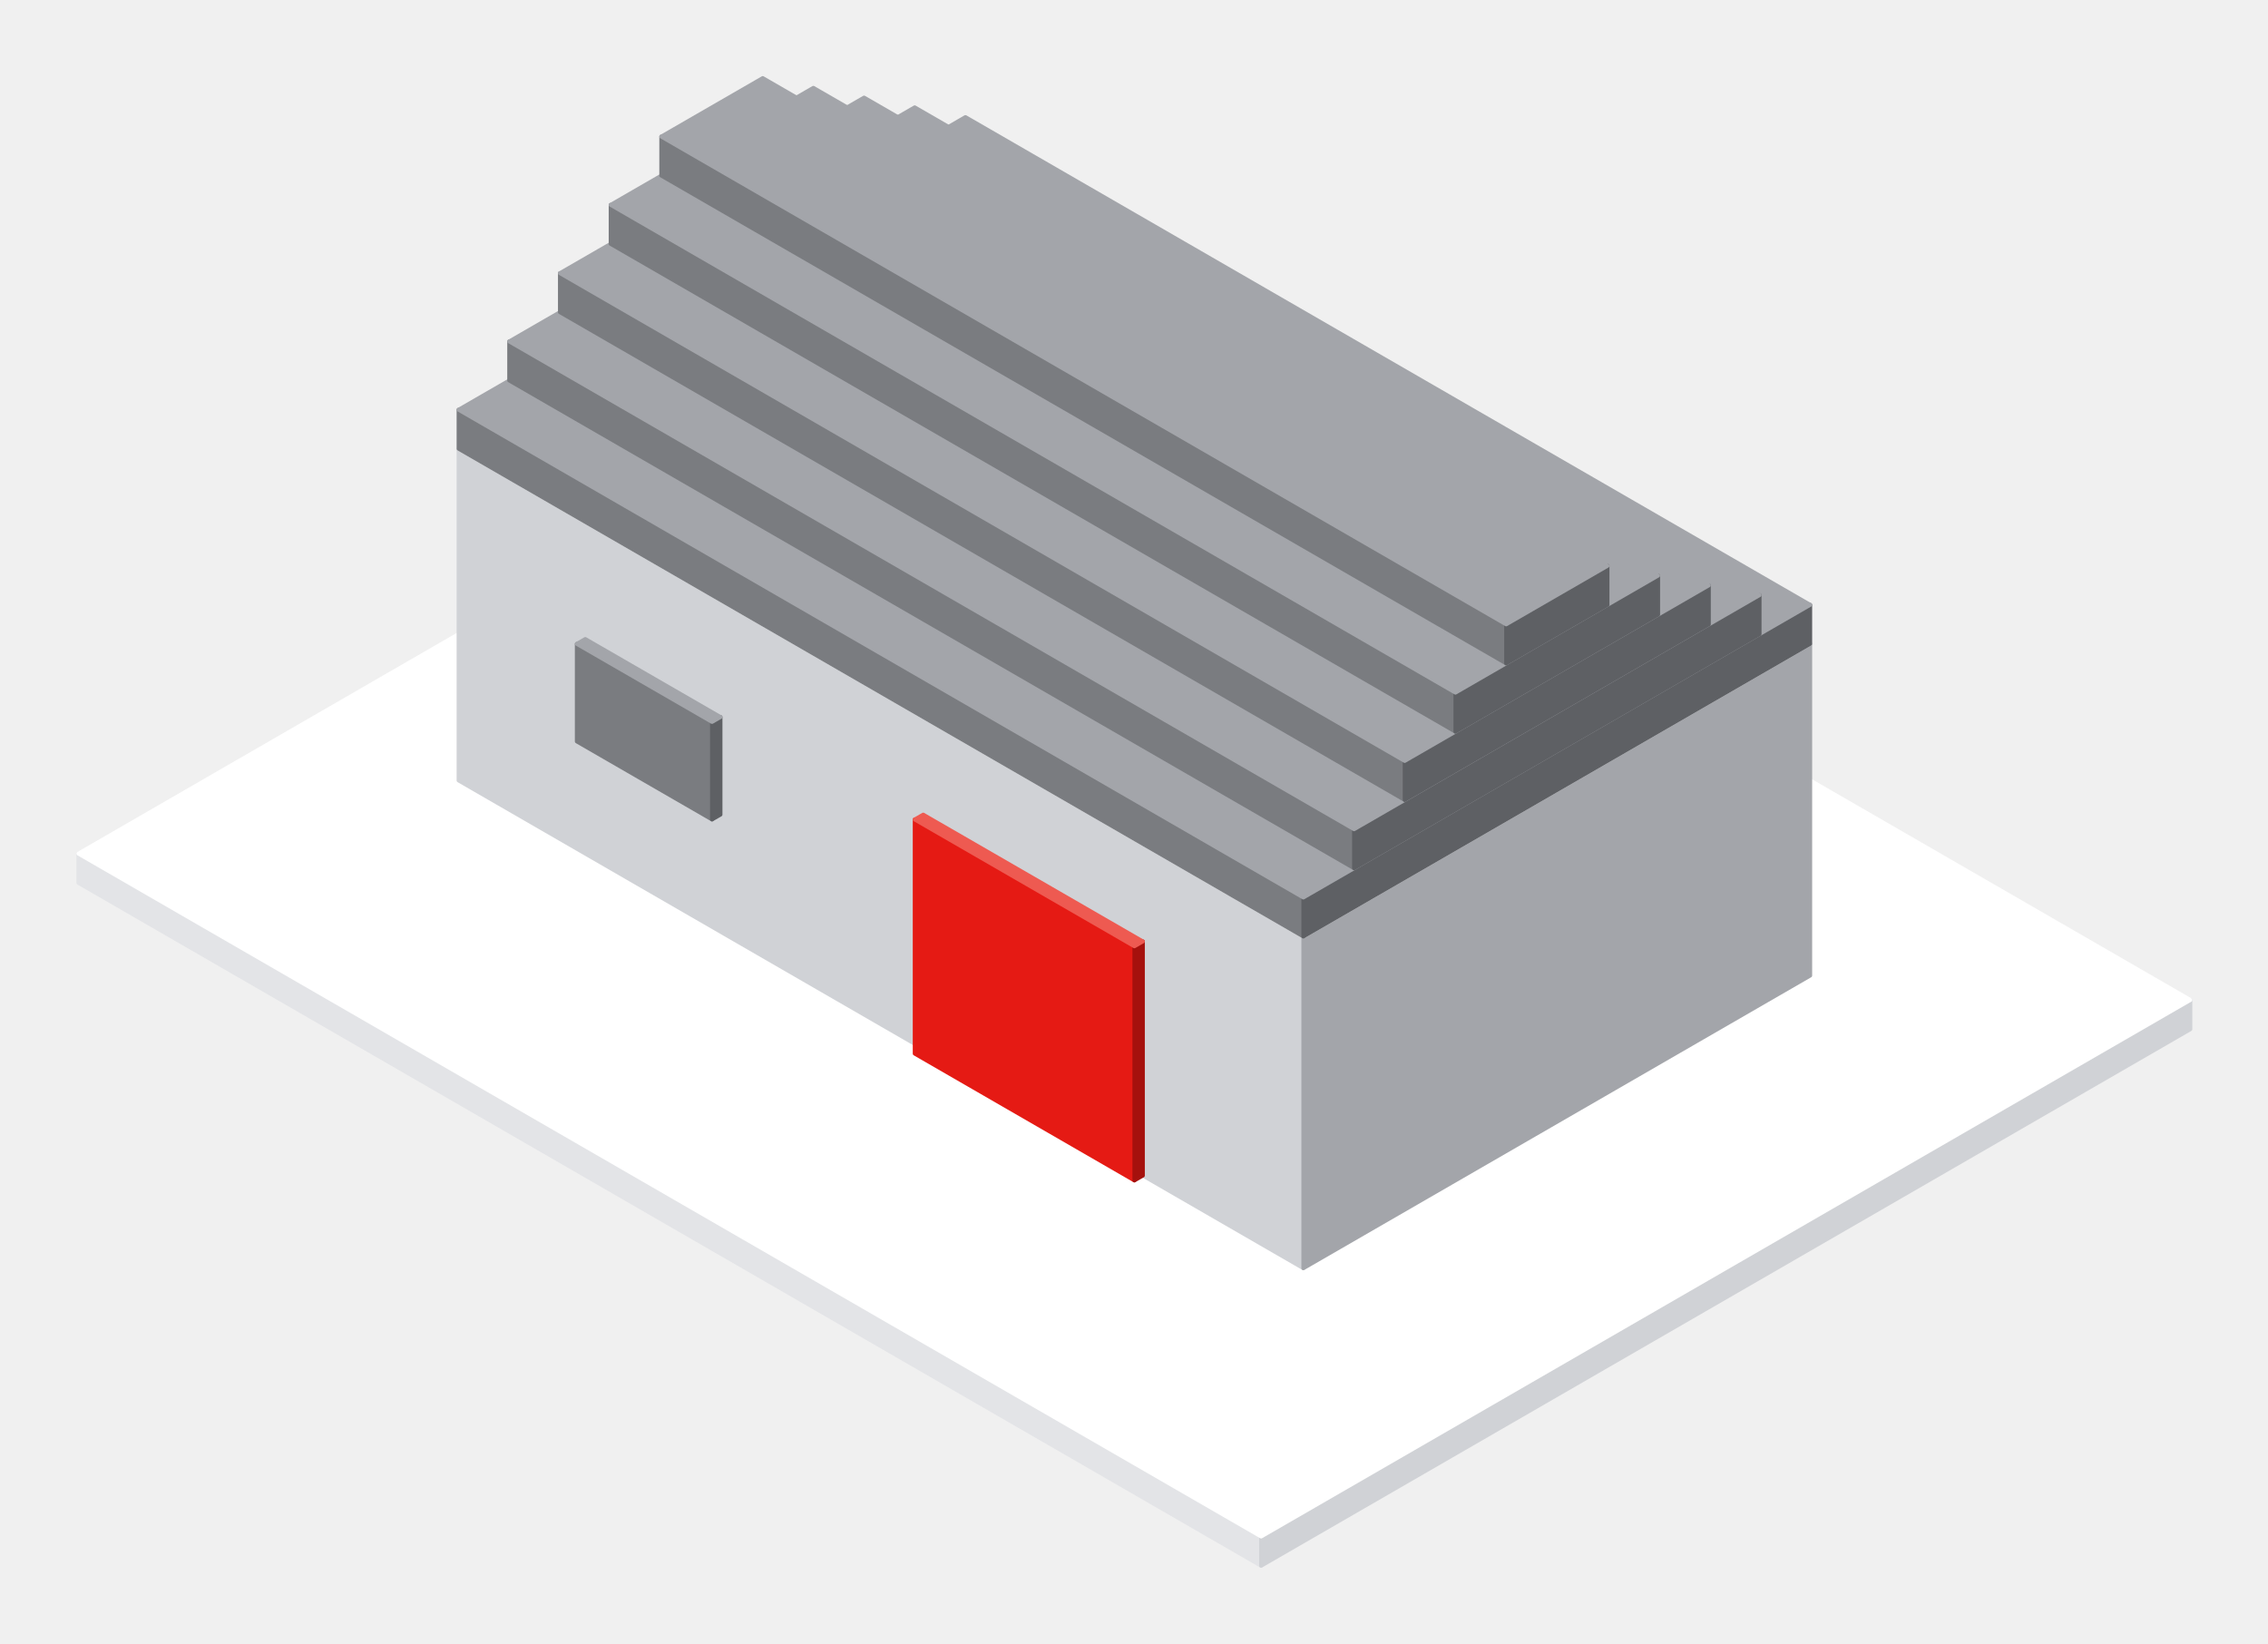
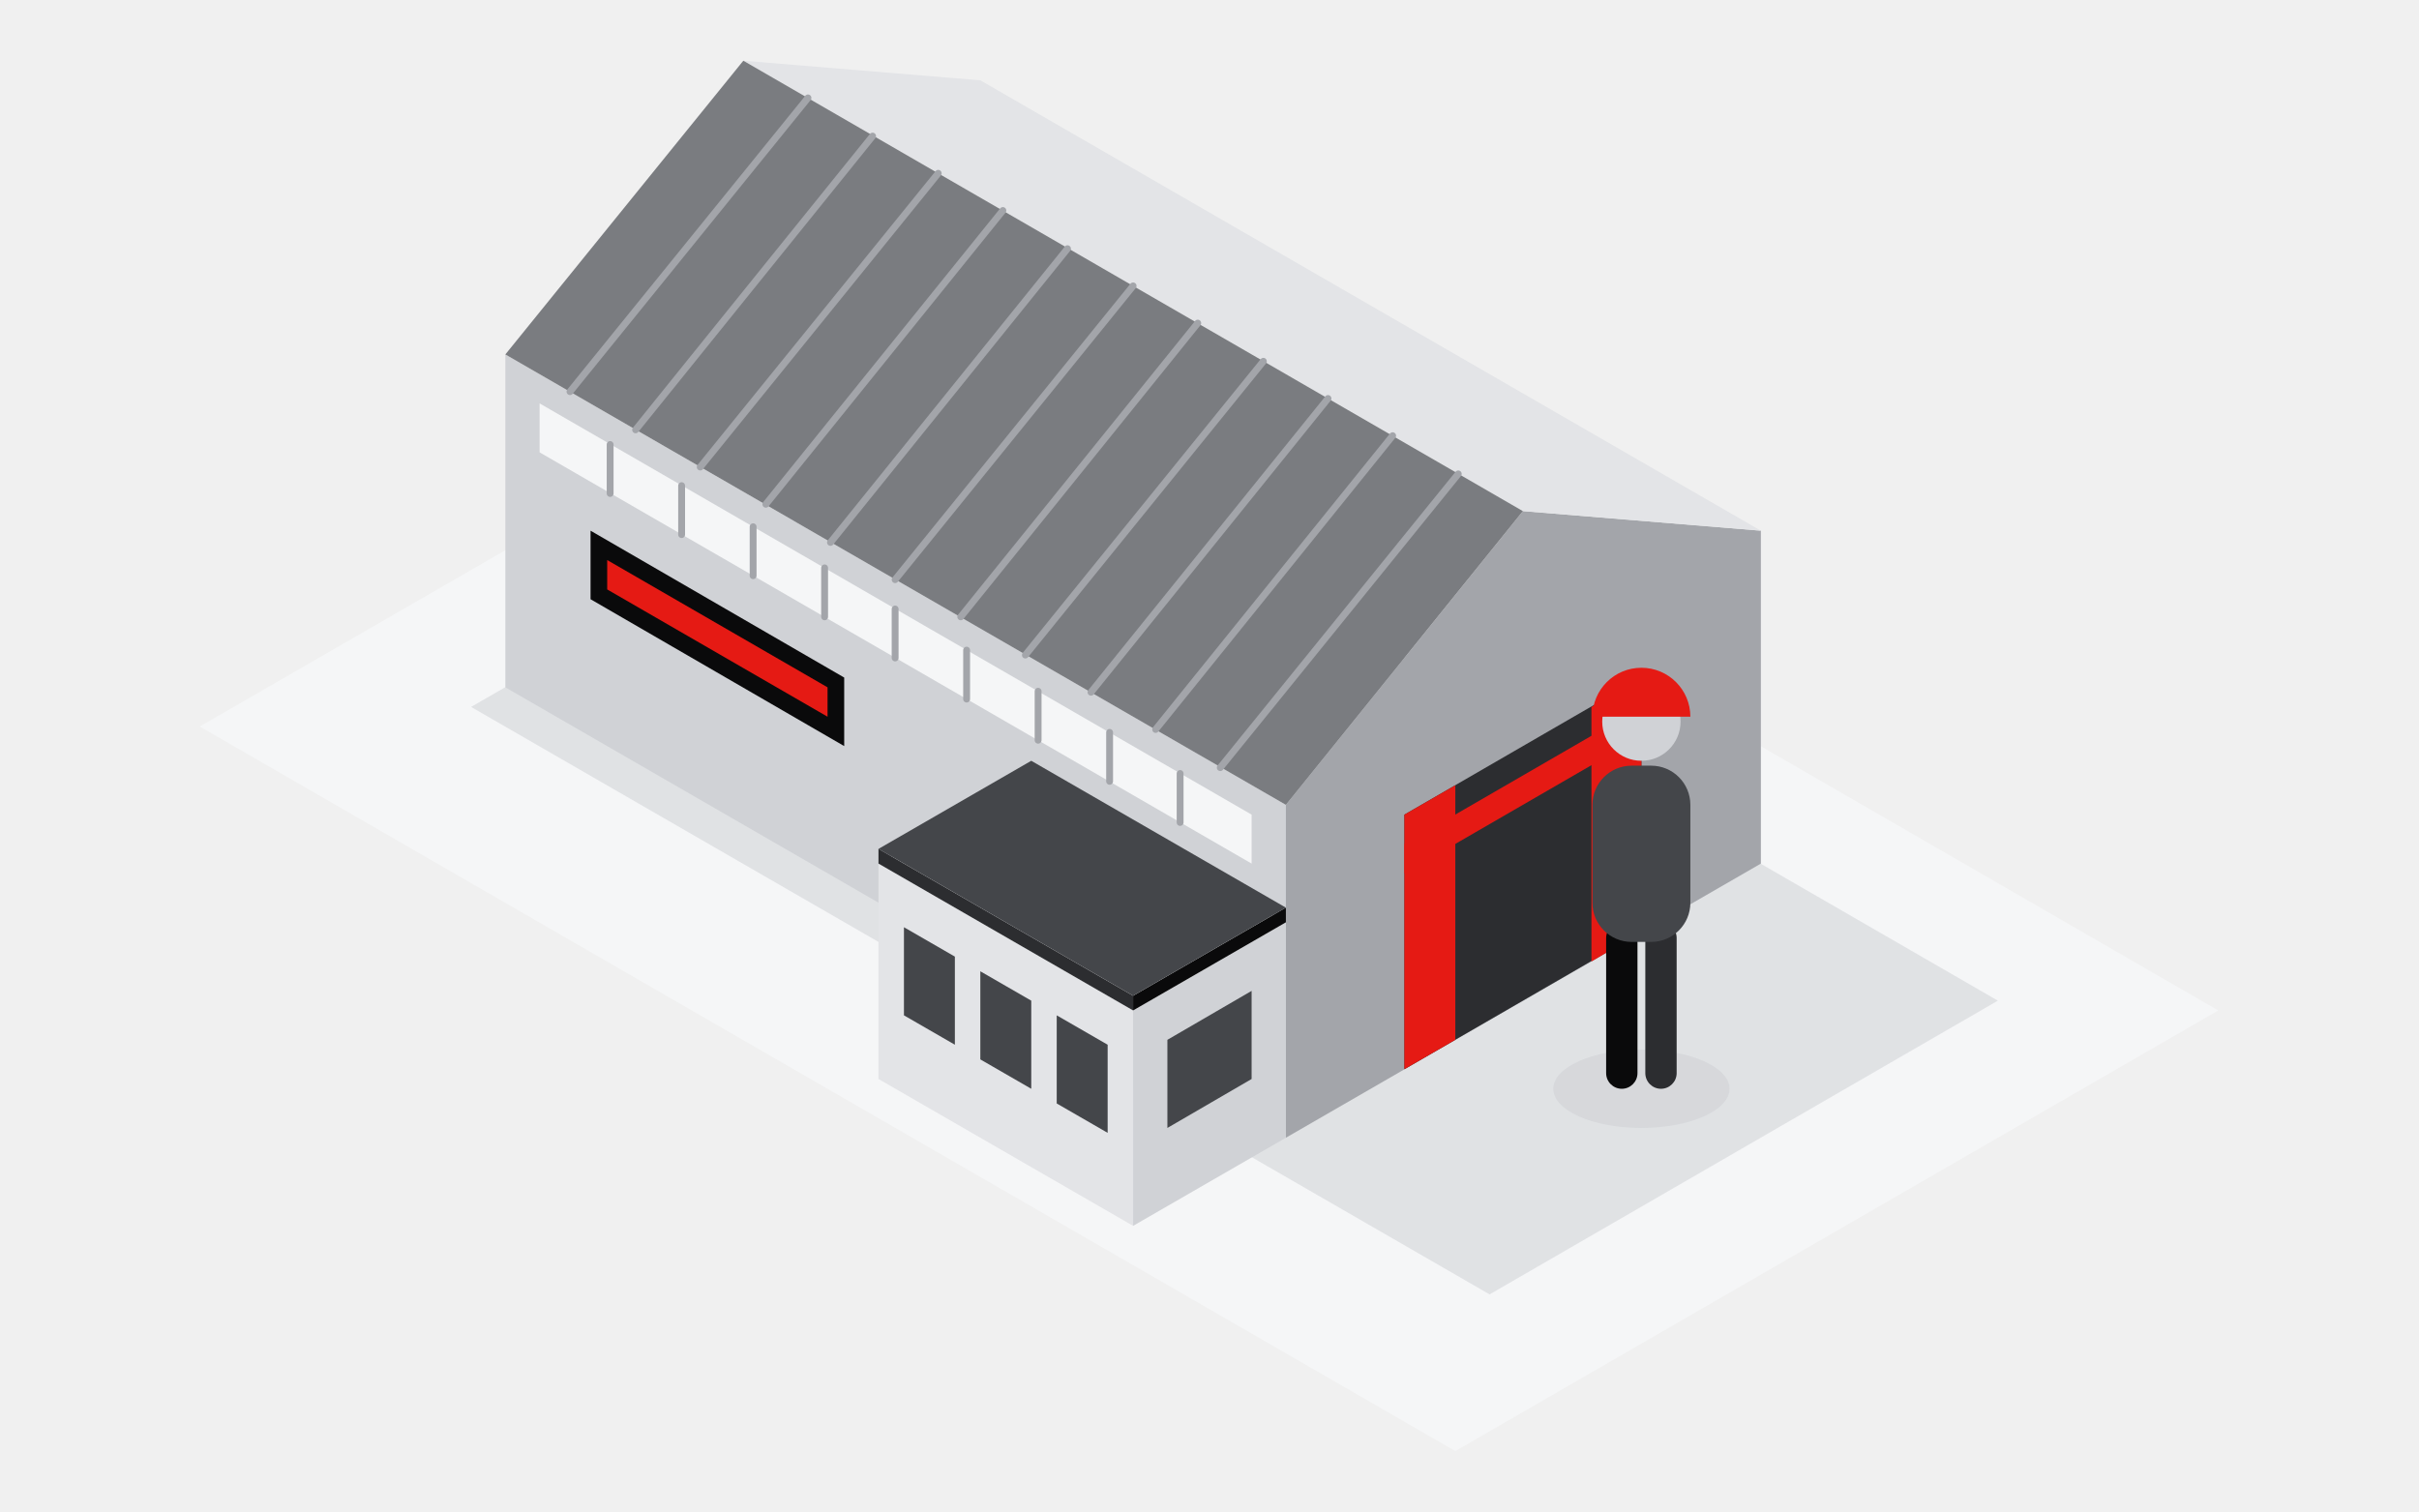
- <svg xmlns="http://www.w3.org/2000/svg" viewBox="-103.3 -32.5 232.5 168.5" preserveAspectRatio="xMidYMid meet">
-   <polygon points="-95.26,58.00 25.98,128.00 25.98,125.00 -95.26,55.00" fill="#E3E4E7" stroke="#E3E4E7" stroke-width="0.4" stroke-linejoin="round" />
-   <polygon points="121.24,73.00 25.98,128.00 25.98,125.00 121.24,70.00" fill="#D0D2D6" stroke="#D0D2D6" stroke-width="0.4" stroke-linejoin="round" />
-   <polygon points="0.00,0.00 121.24,70.00 25.98,125.00 -95.26,55.00" fill="#FFFFFF" stroke="#FFFFFF" stroke-width="0.4" stroke-linejoin="round" />
-   <polygon points="-56.29,47.50 30.31,97.50 30.31,63.50 -56.29,13.50" fill="#D0D2D6" stroke="#D0D2D6" stroke-width="0.4" stroke-linejoin="round" />
-   <polygon points="82.27,67.50 30.31,97.50 30.31,63.50 82.27,33.50" fill="#A3A5AA" stroke="#A3A5AA" stroke-width="0.4" stroke-linejoin="round" />
-   <polygon points="-4.33,-16.50 82.27,33.50 30.31,63.50 -56.29,13.50" fill="#EEEFF1" stroke="#EEEFF1" stroke-width="0.4" stroke-linejoin="round" />
-   <polygon points="-56.29,13.50 30.31,63.50 30.31,59.50 -56.29,9.50" fill="#7A7C80" stroke="#7A7C80" stroke-width="0.4" stroke-linejoin="round" />
-   <polygon points="82.27,33.50 30.31,63.50 30.31,59.50 82.27,29.50" fill="#5E6064" stroke="#5E6064" stroke-width="0.4" stroke-linejoin="round" />
-   <polygon points="-4.33,-20.50 82.27,29.50 30.31,59.50 -56.29,9.50" fill="#A3A5AA" stroke="#A3A5AA" stroke-width="0.4" stroke-linejoin="round" />
-   <polygon points="-51.10,6.50 35.51,56.50 35.51,52.50 -51.10,2.50" fill="#7A7C80" stroke="#7A7C80" stroke-width="0.4" stroke-linejoin="round" />
-   <polygon points="77.08,32.50 35.51,56.50 35.51,52.50 77.08,28.50" fill="#5E6064" stroke="#5E6064" stroke-width="0.4" stroke-linejoin="round" />
-   <polygon points="-9.53,-21.50 77.08,28.50 35.51,52.50 -51.10,2.50" fill="#A3A5AA" stroke="#A3A5AA" stroke-width="0.4" stroke-linejoin="round" />
-   <polygon points="-45.90,-0.50 40.70,49.50 40.70,45.50 -45.90,-4.50" fill="#7A7C80" stroke="#7A7C80" stroke-width="0.4" stroke-linejoin="round" />
-   <polygon points="71.88,31.50 40.70,49.50 40.70,45.50 71.88,27.50" fill="#5E6064" stroke="#5E6064" stroke-width="0.4" stroke-linejoin="round" />
-   <polygon points="-14.72,-22.50 71.88,27.50 40.70,45.50 -45.90,-4.50" fill="#A3A5AA" stroke="#A3A5AA" stroke-width="0.4" stroke-linejoin="round" />
-   <polygon points="-40.70,-7.50 45.90,42.50 45.90,38.50 -40.70,-11.50" fill="#7A7C80" stroke="#7A7C80" stroke-width="0.4" stroke-linejoin="round" />
-   <polygon points="66.68,30.50 45.90,42.50 45.90,38.50 66.68,26.50" fill="#5E6064" stroke="#5E6064" stroke-width="0.4" stroke-linejoin="round" />
-   <polygon points="-19.92,-23.50 66.68,26.50 45.90,38.50 -40.70,-11.50" fill="#A3A5AA" stroke="#A3A5AA" stroke-width="0.4" stroke-linejoin="round" />
-   <polygon points="-35.51,-14.50 51.10,35.50 51.10,31.50 -35.51,-18.50" fill="#7A7C80" stroke="#7A7C80" stroke-width="0.4" stroke-linejoin="round" />
-   <polygon points="61.49,29.50 51.10,35.50 51.10,31.50 61.49,25.50" fill="#5E6064" stroke="#5E6064" stroke-width="0.4" stroke-linejoin="round" />
-   <polygon points="-25.11,-24.50 61.49,25.50 51.10,31.50 -35.51,-18.50" fill="#A3A5AA" stroke="#A3A5AA" stroke-width="0.4" stroke-linejoin="round" />
-   <polygon points="-44.17,43.50 -30.31,51.50 -30.31,41.50 -44.17,33.50" fill="#7A7C80" stroke="#7A7C80" stroke-width="0.4" stroke-linejoin="round" />
-   <polygon points="-29.44,51.00 -30.31,51.50 -30.31,41.50 -29.44,41.00" fill="#5E6064" stroke="#5E6064" stroke-width="0.4" stroke-linejoin="round" />
-   <polygon points="-43.30,33.00 -29.44,41.00 -30.31,41.50 -44.17,33.50" fill="#A3A5AA" stroke="#A3A5AA" stroke-width="0.4" stroke-linejoin="round" />
-   <polygon points="-9.53,75.50 12.99,88.50 12.99,64.50 -9.53,51.50" fill="#E51A14" stroke="#E51A14" stroke-width="0.4" stroke-linejoin="round" />
-   <polygon points="13.86,88.00 12.99,88.50 12.99,64.50 13.86,64.00" fill="#A5110D" stroke="#A5110D" stroke-width="0.4" stroke-linejoin="round" />
-   <polygon points="-8.66,51.00 13.86,64.00 12.99,64.50 -9.53,51.50" fill="#EE5A51" stroke="#EE5A51" stroke-width="0.4" stroke-linejoin="round" />
+ <svg xmlns="http://www.w3.org/2000/svg" viewBox="-100.1 -42.2 247.0 154.4">
+   <polygon points="-1.7,-13.0 126.4,61.0 48.5,106.0 -79.7,32.0" fill="#F5F6F7" />
+   <polygon points="0.0,0.0 103.9,60.0 52.0,90.0 -52.0,30.0" fill="#D0D2D6" opacity=".55" />
+   <polygon points="-48.5,28.0 31.2,74.0 31.2,40.0 -48.5,-6.0" fill="#D0D2D6" />
+   <polygon points="79.7,46.0 31.2,74.0 31.2,40.0 55.4,10.0 79.7,12.0" fill="#A3A5AA" />
+   <polygon points="0.0,-34.0 79.7,12.0 55.4,10.0 -24.2,-36.0" fill="#E3E4E7" />
+   <polygon points="-24.2,-36.0 55.4,10.0 31.2,40.0 -48.5,-6.0" fill="#7A7C80" />
+   <line x1="-17.6" y1="-32.2" x2="-41.9" y2="-2.2" stroke="#A3A5AA" stroke-width="0.7" stroke-linecap="round" />
+   <line x1="-11.0" y1="-28.3" x2="-35.2" y2="1.7" stroke="#A3A5AA" stroke-width="0.7" stroke-linecap="round" />
+   <line x1="-4.3" y1="-24.5" x2="-28.6" y2="5.5" stroke="#A3A5AA" stroke-width="0.7" stroke-linecap="round" />
+   <line x1="2.3" y1="-20.7" x2="-21.9" y2="9.3" stroke="#A3A5AA" stroke-width="0.7" stroke-linecap="round" />
+   <line x1="8.9" y1="-16.8" x2="-15.3" y2="13.2" stroke="#A3A5AA" stroke-width="0.7" stroke-linecap="round" />
+   <line x1="15.6" y1="-13.0" x2="-8.7" y2="17.0" stroke="#A3A5AA" stroke-width="0.7" stroke-linecap="round" />
+   <line x1="22.2" y1="-9.2" x2="-2.0" y2="20.8" stroke="#A3A5AA" stroke-width="0.7" stroke-linecap="round" />
+   <line x1="28.9" y1="-5.3" x2="4.6" y2="24.7" stroke="#A3A5AA" stroke-width="0.7" stroke-linecap="round" />
+   <line x1="35.5" y1="-1.5" x2="11.3" y2="28.5" stroke="#A3A5AA" stroke-width="0.7" stroke-linecap="round" />
+   <line x1="42.1" y1="2.3" x2="17.9" y2="32.3" stroke="#A3A5AA" stroke-width="0.7" stroke-linecap="round" />
+   <line x1="48.8" y1="6.2" x2="24.5" y2="36.2" stroke="#A3A5AA" stroke-width="0.7" stroke-linecap="round" />
+   <polygon points="-45.0,4.0 27.7,46.0 27.7,41.0 -45.0,-1.0" fill="#F5F6F7" />
+   <line x1="-37.8" y1="8.2" x2="-37.8" y2="3.2" stroke="#A3A5AA" stroke-width="0.7" stroke-linecap="round" />
+   <line x1="-30.5" y1="12.4" x2="-30.5" y2="7.4" stroke="#A3A5AA" stroke-width="0.7" stroke-linecap="round" />
+   <line x1="-23.2" y1="16.6" x2="-23.2" y2="11.6" stroke="#A3A5AA" stroke-width="0.7" stroke-linecap="round" />
+   <line x1="-15.9" y1="20.8" x2="-15.9" y2="15.8" stroke="#A3A5AA" stroke-width="0.7" stroke-linecap="round" />
+   <line x1="-8.7" y1="25.0" x2="-8.7" y2="20.0" stroke="#A3A5AA" stroke-width="0.7" stroke-linecap="round" />
+   <line x1="-1.4" y1="29.2" x2="-1.4" y2="24.2" stroke="#A3A5AA" stroke-width="0.7" stroke-linecap="round" />
+   <line x1="5.9" y1="33.4" x2="5.9" y2="28.4" stroke="#A3A5AA" stroke-width="0.7" stroke-linecap="round" />
+   <line x1="13.2" y1="37.6" x2="13.2" y2="32.6" stroke="#A3A5AA" stroke-width="0.7" stroke-linecap="round" />
+   <line x1="20.4" y1="41.8" x2="20.4" y2="36.8" stroke="#A3A5AA" stroke-width="0.7" stroke-linecap="round" />
+   <polygon points="67.5,53.0 43.3,67.0 43.3,41.0 67.5,27.0" fill="#2C2D30" />
+   <polygon points="67.5,33.0 43.3,47.0 43.3,44.0 67.5,30.0" fill="#E51A14" />
+   <polygon points="67.5,53.0 62.4,56.0 62.4,30.0 67.5,27.0" fill="#E51A14" />
+   <polygon points="48.5,64.0 43.3,67.0 43.3,41.0 48.5,38.0" fill="#E51A14" />
+   <polygon points="-10.4,68.0 15.6,83.0 15.6,61.0 -10.4,46.0" fill="#E3E4E7" />
+   <polygon points="31.2,74.0 15.6,83.0 15.6,61.0 31.2,52.0" fill="#D0D2D6" />
+   <polygon points="5.2,37.0 31.2,52.0 15.6,61.0 -10.4,46.0" fill="#FFFFFF" />
+   <polygon points="-7.8,61.5 -2.6,64.5 -2.6,55.5 -7.8,52.5" fill="#44464A" />
+   <polygon points="0.0,66.0 5.2,69.0 5.2,60.0 0.0,57.0" fill="#44464A" />
+   <polygon points="7.8,70.5 13.0,73.5 13.0,64.5 7.8,61.5" fill="#44464A" />
+   <polygon points="27.7,68.0 19.1,73.0 19.1,64.0 27.7,59.0" fill="#44464A" />
+   <polygon points="-10.4,46.0 15.6,61.0 15.6,59.5 -10.4,44.5" fill="#2C2D30" />
+   <polygon points="31.2,52.0 15.6,61.0 15.6,59.5 31.2,50.5" fill="#0A0A0B" />
+   <polygon points="5.2,35.5 31.2,50.5 15.6,59.5 -10.4,44.5" fill="#44464A" />
+   <polygon points="-39.8,19.0 -13.9,34.0 -13.9,27.0 -39.8,12.0" fill="#0A0A0B" />
+   <polygon points="-38.1,18.0 -15.6,31.0 -15.6,28.0 -38.1,15.0" fill="#E51A14" />
+   <ellipse cx="67.5" cy="69.0" rx="9.0" ry="4.0" fill="#D0D2D6" opacity=".6" />
+   <rect x="63.9" y="52.0" width="3.2" height="17.0" rx="1.6" fill="#0A0A0B" />
+   <rect x="67.9" y="52.0" width="3.2" height="17.0" rx="1.6" fill="#2C2D30" />
+   <rect x="62.5" y="36.0" width="10.0" height="18.0" rx="4.0" fill="#44464A" />
+   <circle cx="67.5" cy="31.5" r="4.0" fill="#D0D2D6" />
+   <path d="M62.5,31.0 a5.0,5.0 0 0 1 10.0,0 z" fill="#E51A14" />
</svg>
